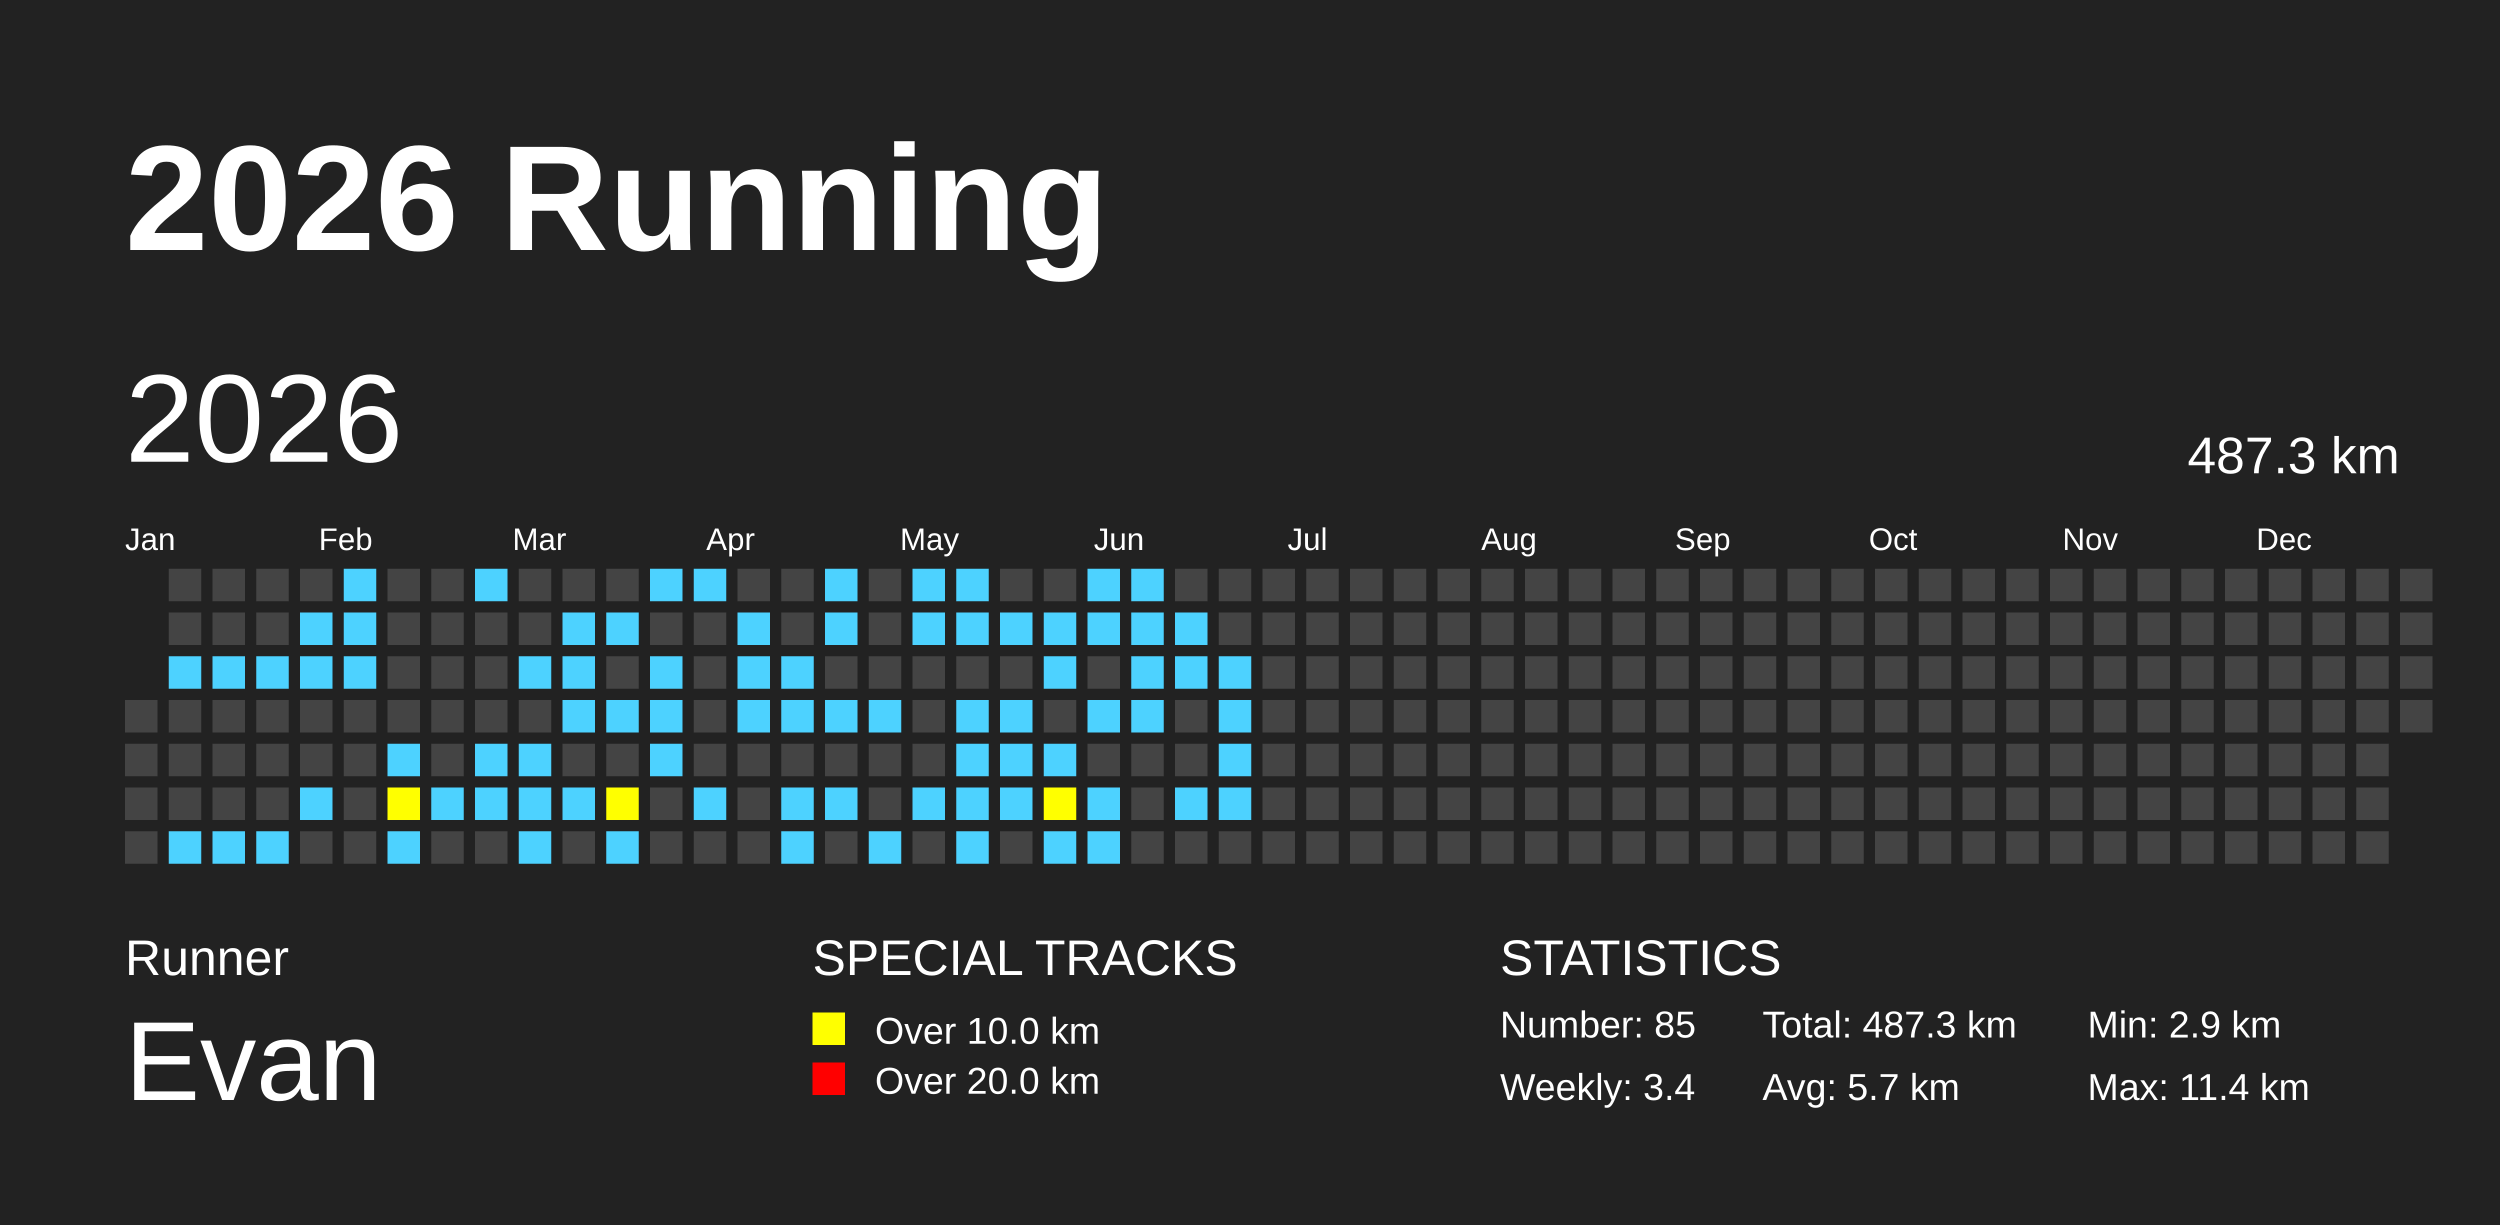
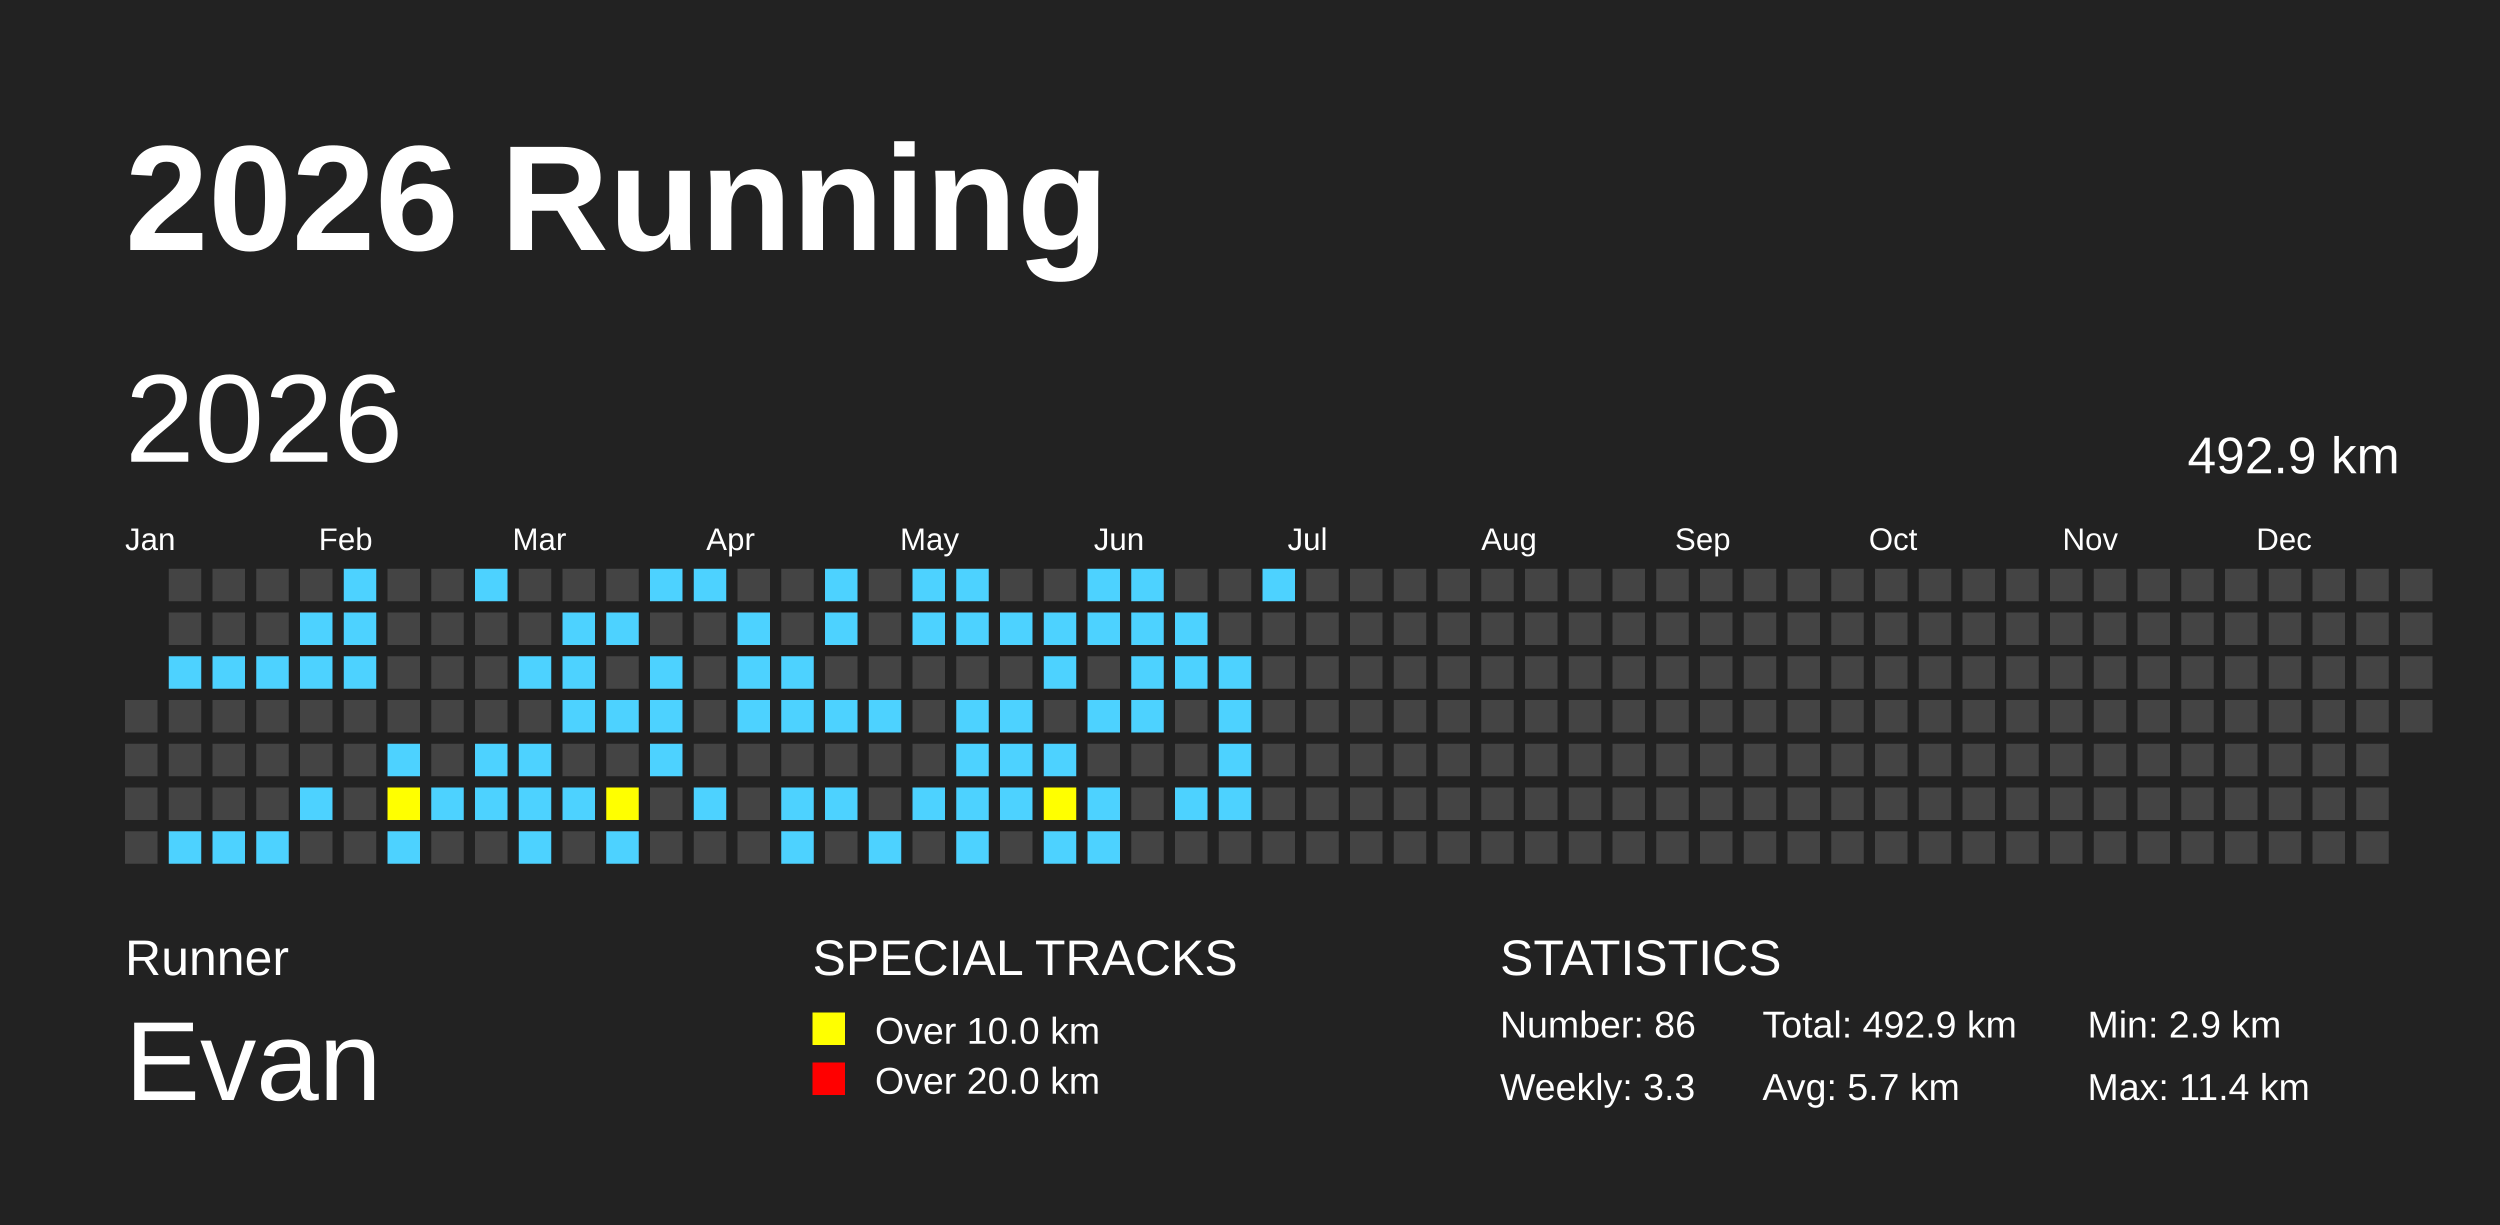
<svg xmlns="http://www.w3.org/2000/svg" baseProfile="full" height="98mm" version="1.1" viewBox="0,0,200,98" width="200mm">
  <defs />
  <rect fill="#222222" height="98" width="200" x="0" y="0" />
  <text fill="#FFFFFF" style="font-size:12px; font-family:Arial; font-weight:bold;" x="10" y="20">2026 Running</text>
  <text fill="#FFFFFF" style="font-size:4px; font-family:Arial" x="10" y="78">Runner</text>
  <text fill="#FFFFFF" style="font-size:9px; font-family:Arial" x="10" y="88">Evan</text>
  <text fill="#FFFFFF" style="font-size:4px; font-family:Arial" x="65" y="78">SPECIAL TRACKS</text>
  <rect fill="yellow" height="2.6" width="2.6" x="65" y="81" />
  <text fill="#FFFFFF" style="font-size:3px; font-family:Arial" x="70" y="83.5">Over 10.0 km</text>
  <rect fill="red" height="2.6" width="2.6" x="65" y="85" />
  <text fill="#FFFFFF" style="font-size:3px; font-family:Arial" x="70" y="87.5">Over 20.0 km</text>
  <text fill="#FFFFFF" style="font-size:4px; font-family:Arial" x="120" y="78">STATISTICS</text>
-   <text fill="#FFFFFF" style="font-size:3px; font-family:Arial" x="120" y="83">Number: 85</text>
-   <text fill="#FFFFFF" style="font-size:3px; font-family:Arial" x="120" y="88">Weekly: 3.4</text>
-   <text fill="#FFFFFF" style="font-size:3px; font-family:Arial" x="141" y="83">Total: 487.3 km</text>
+   <text fill="#FFFFFF" style="font-size:3px; font-family:Arial" x="120" y="83">Number: 86</text>
+   <text fill="#FFFFFF" style="font-size:3px; font-family:Arial" x="120" y="88">Weekly: 3.3</text>
+   <text fill="#FFFFFF" style="font-size:3px; font-family:Arial" x="141" y="83">Total: 492.9 km</text>
  <text fill="#FFFFFF" style="font-size:3px; font-family:Arial" x="141" y="88">Avg: 5.7 km</text>
  <text fill="#FFFFFF" style="font-size:3px; font-family:Arial" x="167" y="83">Min: 2.9 km</text>
  <text fill="#FFFFFF" style="font-size:3px; font-family:Arial" x="167" y="88">Max: 11.4 km</text>
  <text dominant-baseline="hanging" fill="#FFFFFF" style="font-size:10.0px; font-family:Arial;" x="10" y="30">2026</text>
-   <text dominant-baseline="hanging" fill="#FFFFFF" style="font-size:4.125px; font-family:Arial;" x="175" y="35">487.3 km</text>
+   <text dominant-baseline="hanging" fill="#FFFFFF" style="font-size:4.125px; font-family:Arial;" x="175" y="35">492.9 km</text>
  <text fill="#FFFFFF" style="font-size:2.5px; font-family:Arial" x="10.0" y="44">Jan</text>
  <text fill="#FFFFFF" style="font-size:2.5px; font-family:Arial" x="25.5" y="44">Feb</text>
  <text fill="#FFFFFF" style="font-size:2.5px; font-family:Arial" x="41.0" y="44">Mar</text>
  <text fill="#FFFFFF" style="font-size:2.5px; font-family:Arial" x="56.5" y="44">Apr</text>
  <text fill="#FFFFFF" style="font-size:2.5px; font-family:Arial" x="72.0" y="44">May</text>
  <text fill="#FFFFFF" style="font-size:2.5px; font-family:Arial" x="87.5" y="44">Jun</text>
  <text fill="#FFFFFF" style="font-size:2.5px; font-family:Arial" x="103.0" y="44">Jul</text>
  <text fill="#FFFFFF" style="font-size:2.5px; font-family:Arial" x="118.5" y="44">Aug</text>
  <text fill="#FFFFFF" style="font-size:2.5px; font-family:Arial" x="134.0" y="44">Sep</text>
  <text fill="#FFFFFF" style="font-size:2.5px; font-family:Arial" x="149.5" y="44">Oct</text>
  <text fill="#FFFFFF" style="font-size:2.5px; font-family:Arial" x="165.0" y="44">Nov</text>
  <text fill="#FFFFFF" style="font-size:2.5px; font-family:Arial" x="180.5" y="44">Dec</text>
  <rect fill="#444444" height="2.6" width="2.6" x="10.0" y="56.0" />
  <rect fill="#444444" height="2.6" width="2.6" x="10.0" y="59.5" />
  <rect fill="#444444" height="2.6" width="2.6" x="10.0" y="63.0" />
  <rect fill="#444444" height="2.6" width="2.6" x="10.0" y="66.5" />
  <rect fill="#444444" height="2.6" width="2.6" x="13.5" y="45.5" />
  <rect fill="#444444" height="2.6" width="2.6" x="13.5" y="49.0" />
  <rect fill="#4DD2FF" height="2.6" width="2.6" x="13.5" y="52.5" />
  <rect fill="#444444" height="2.6" width="2.6" x="13.5" y="56.0" />
  <rect fill="#444444" height="2.6" width="2.6" x="13.5" y="59.5" />
  <rect fill="#444444" height="2.6" width="2.6" x="13.5" y="63.0" />
  <rect fill="#4DD2FF" height="2.6" width="2.6" x="13.5" y="66.5" />
  <rect fill="#444444" height="2.6" width="2.6" x="17.0" y="45.5" />
  <rect fill="#444444" height="2.6" width="2.6" x="17.0" y="49.0" />
  <rect fill="#4DD2FF" height="2.6" width="2.6" x="17.0" y="52.5" />
  <rect fill="#444444" height="2.6" width="2.6" x="17.0" y="56.0" />
  <rect fill="#444444" height="2.6" width="2.6" x="17.0" y="59.5" />
  <rect fill="#444444" height="2.6" width="2.6" x="17.0" y="63.0" />
  <rect fill="#4DD2FF" height="2.6" width="2.6" x="17.0" y="66.5" />
  <rect fill="#444444" height="2.6" width="2.6" x="20.5" y="45.5" />
  <rect fill="#444444" height="2.6" width="2.6" x="20.5" y="49.0" />
  <rect fill="#4DD2FF" height="2.6" width="2.6" x="20.5" y="52.5" />
  <rect fill="#444444" height="2.6" width="2.6" x="20.5" y="56.0" />
  <rect fill="#444444" height="2.6" width="2.6" x="20.5" y="59.5" />
  <rect fill="#444444" height="2.6" width="2.6" x="20.5" y="63.0" />
  <rect fill="#4DD2FF" height="2.6" width="2.6" x="20.5" y="66.5" />
  <rect fill="#444444" height="2.6" width="2.6" x="24.0" y="45.5" />
  <rect fill="#4DD2FF" height="2.6" width="2.6" x="24.0" y="49.0" />
  <rect fill="#4DD2FF" height="2.6" width="2.6" x="24.0" y="52.5" />
  <rect fill="#444444" height="2.6" width="2.6" x="24.0" y="56.0" />
  <rect fill="#444444" height="2.6" width="2.6" x="24.0" y="59.5" />
  <rect fill="#4DD2FF" height="2.6" width="2.6" x="24.0" y="63.0" />
  <rect fill="#444444" height="2.6" width="2.6" x="24.0" y="66.5" />
  <rect fill="#4DD2FF" height="2.6" width="2.6" x="27.5" y="45.5" />
  <rect fill="#4DD2FF" height="2.6" width="2.6" x="27.5" y="49.0" />
  <rect fill="#4DD2FF" height="2.6" width="2.6" x="27.5" y="52.5" />
  <rect fill="#444444" height="2.6" width="2.6" x="27.5" y="56.0" />
  <rect fill="#444444" height="2.6" width="2.6" x="27.5" y="59.5" />
  <rect fill="#444444" height="2.6" width="2.6" x="27.5" y="63.0" />
  <rect fill="#444444" height="2.6" width="2.6" x="27.5" y="66.5" />
  <rect fill="#444444" height="2.6" width="2.6" x="31.0" y="45.5" />
  <rect fill="#444444" height="2.6" width="2.6" x="31.0" y="49.0" />
  <rect fill="#444444" height="2.6" width="2.6" x="31.0" y="52.5" />
  <rect fill="#444444" height="2.6" width="2.6" x="31.0" y="56.0" />
  <rect fill="#4DD2FF" height="2.6" width="2.6" x="31.0" y="59.5" />
  <rect fill="yellow" height="2.6" width="2.6" x="31.0" y="63.0" />
  <rect fill="#4DD2FF" height="2.6" width="2.6" x="31.0" y="66.5" />
  <rect fill="#444444" height="2.6" width="2.6" x="34.5" y="45.5" />
  <rect fill="#444444" height="2.6" width="2.6" x="34.5" y="49.0" />
  <rect fill="#444444" height="2.6" width="2.6" x="34.5" y="52.5" />
  <rect fill="#444444" height="2.6" width="2.6" x="34.5" y="56.0" />
  <rect fill="#444444" height="2.6" width="2.6" x="34.5" y="59.5" />
  <rect fill="#4DD2FF" height="2.6" width="2.6" x="34.5" y="63.0" />
  <rect fill="#444444" height="2.6" width="2.6" x="34.5" y="66.5" />
  <rect fill="#4DD2FF" height="2.6" width="2.6" x="38.0" y="45.5" />
  <rect fill="#444444" height="2.6" width="2.6" x="38.0" y="49.0" />
  <rect fill="#444444" height="2.6" width="2.6" x="38.0" y="52.5" />
  <rect fill="#444444" height="2.6" width="2.6" x="38.0" y="56.0" />
  <rect fill="#4DD2FF" height="2.6" width="2.6" x="38.0" y="59.5" />
  <rect fill="#4DD2FF" height="2.6" width="2.6" x="38.0" y="63.0" />
  <rect fill="#444444" height="2.6" width="2.6" x="38.0" y="66.5" />
  <rect fill="#444444" height="2.6" width="2.6" x="41.5" y="45.5" />
  <rect fill="#444444" height="2.6" width="2.6" x="41.5" y="49.0" />
  <rect fill="#4DD2FF" height="2.6" width="2.6" x="41.5" y="52.5" />
  <rect fill="#444444" height="2.6" width="2.6" x="41.5" y="56.0" />
  <rect fill="#4DD2FF" height="2.6" width="2.6" x="41.5" y="59.5" />
  <rect fill="#4DD2FF" height="2.6" width="2.6" x="41.5" y="63.0" />
  <rect fill="#4DD2FF" height="2.6" width="2.6" x="41.5" y="66.5" />
  <rect fill="#444444" height="2.6" width="2.6" x="45.0" y="45.5" />
  <rect fill="#4DD2FF" height="2.6" width="2.6" x="45.0" y="49.0" />
  <rect fill="#4DD2FF" height="2.6" width="2.6" x="45.0" y="52.5" />
  <rect fill="#4DD2FF" height="2.6" width="2.6" x="45.0" y="56.0" />
  <rect fill="#444444" height="2.6" width="2.6" x="45.0" y="59.5" />
  <rect fill="#4DD2FF" height="2.6" width="2.6" x="45.0" y="63.0" />
  <rect fill="#444444" height="2.6" width="2.6" x="45.0" y="66.5" />
  <rect fill="#444444" height="2.6" width="2.6" x="48.5" y="45.5" />
  <rect fill="#4DD2FF" height="2.6" width="2.6" x="48.5" y="49.0" />
  <rect fill="#444444" height="2.6" width="2.6" x="48.5" y="52.5" />
  <rect fill="#4DD2FF" height="2.6" width="2.6" x="48.5" y="56.0" />
  <rect fill="#444444" height="2.6" width="2.6" x="48.5" y="59.5" />
  <rect fill="yellow" height="2.6" width="2.6" x="48.5" y="63.0" />
  <rect fill="#4DD2FF" height="2.6" width="2.6" x="48.5" y="66.5" />
  <rect fill="#4DD2FF" height="2.6" width="2.6" x="52.0" y="45.5" />
  <rect fill="#444444" height="2.6" width="2.6" x="52.0" y="49.0" />
  <rect fill="#4DD2FF" height="2.6" width="2.6" x="52.0" y="52.5" />
  <rect fill="#4DD2FF" height="2.6" width="2.6" x="52.0" y="56.0" />
  <rect fill="#4DD2FF" height="2.6" width="2.6" x="52.0" y="59.5" />
  <rect fill="#444444" height="2.6" width="2.6" x="52.0" y="63.0" />
  <rect fill="#444444" height="2.6" width="2.6" x="52.0" y="66.5" />
  <rect fill="#4DD2FF" height="2.6" width="2.6" x="55.5" y="45.5" />
  <rect fill="#444444" height="2.6" width="2.6" x="55.5" y="49.0" />
  <rect fill="#444444" height="2.6" width="2.6" x="55.5" y="52.5" />
  <rect fill="#444444" height="2.6" width="2.6" x="55.5" y="56.0" />
  <rect fill="#444444" height="2.6" width="2.6" x="55.5" y="59.5" />
  <rect fill="#4DD2FF" height="2.6" width="2.6" x="55.5" y="63.0" />
  <rect fill="#444444" height="2.6" width="2.6" x="55.5" y="66.5" />
  <rect fill="#444444" height="2.6" width="2.6" x="59.0" y="45.5" />
  <rect fill="#4DD2FF" height="2.6" width="2.6" x="59.0" y="49.0" />
  <rect fill="#4DD2FF" height="2.6" width="2.6" x="59.0" y="52.5" />
  <rect fill="#4DD2FF" height="2.6" width="2.6" x="59.0" y="56.0" />
  <rect fill="#444444" height="2.6" width="2.6" x="59.0" y="59.5" />
  <rect fill="#444444" height="2.6" width="2.6" x="59.0" y="63.0" />
  <rect fill="#444444" height="2.6" width="2.6" x="59.0" y="66.5" />
  <rect fill="#444444" height="2.6" width="2.6" x="62.5" y="45.5" />
  <rect fill="#444444" height="2.6" width="2.6" x="62.5" y="49.0" />
  <rect fill="#4DD2FF" height="2.6" width="2.6" x="62.5" y="52.5" />
  <rect fill="#4DD2FF" height="2.6" width="2.6" x="62.5" y="56.0" />
  <rect fill="#444444" height="2.6" width="2.6" x="62.5" y="59.5" />
  <rect fill="#4DD2FF" height="2.6" width="2.6" x="62.5" y="63.0" />
  <rect fill="#4DD2FF" height="2.6" width="2.6" x="62.5" y="66.5" />
  <rect fill="#4DD2FF" height="2.6" width="2.6" x="66.0" y="45.5" />
  <rect fill="#4DD2FF" height="2.6" width="2.6" x="66.0" y="49.0" />
  <rect fill="#444444" height="2.6" width="2.6" x="66.0" y="52.5" />
  <rect fill="#4DD2FF" height="2.6" width="2.6" x="66.0" y="56.0" />
  <rect fill="#444444" height="2.6" width="2.6" x="66.0" y="59.5" />
  <rect fill="#4DD2FF" height="2.6" width="2.6" x="66.0" y="63.0" />
  <rect fill="#444444" height="2.6" width="2.6" x="66.0" y="66.5" />
  <rect fill="#444444" height="2.6" width="2.6" x="69.5" y="45.5" />
  <rect fill="#444444" height="2.6" width="2.6" x="69.5" y="49.0" />
  <rect fill="#444444" height="2.6" width="2.6" x="69.5" y="52.5" />
  <rect fill="#4DD2FF" height="2.6" width="2.6" x="69.5" y="56.0" />
  <rect fill="#444444" height="2.6" width="2.6" x="69.5" y="59.5" />
  <rect fill="#444444" height="2.6" width="2.6" x="69.5" y="63.0" />
  <rect fill="#4DD2FF" height="2.6" width="2.6" x="69.5" y="66.5" />
  <rect fill="#4DD2FF" height="2.6" width="2.6" x="73.0" y="45.5" />
  <rect fill="#4DD2FF" height="2.6" width="2.6" x="73.0" y="49.0" />
  <rect fill="#444444" height="2.6" width="2.6" x="73.0" y="52.5" />
  <rect fill="#444444" height="2.6" width="2.6" x="73.0" y="56.0" />
  <rect fill="#444444" height="2.6" width="2.6" x="73.0" y="59.5" />
  <rect fill="#4DD2FF" height="2.6" width="2.6" x="73.0" y="63.0" />
  <rect fill="#444444" height="2.6" width="2.6" x="73.0" y="66.5" />
  <rect fill="#4DD2FF" height="2.6" width="2.6" x="76.5" y="45.5" />
  <rect fill="#4DD2FF" height="2.6" width="2.6" x="76.5" y="49.0" />
  <rect fill="#444444" height="2.6" width="2.6" x="76.5" y="52.5" />
  <rect fill="#4DD2FF" height="2.6" width="2.6" x="76.5" y="56.0" />
  <rect fill="#4DD2FF" height="2.6" width="2.6" x="76.5" y="59.5" />
  <rect fill="#4DD2FF" height="2.6" width="2.6" x="76.5" y="63.0" />
  <rect fill="#4DD2FF" height="2.6" width="2.6" x="76.5" y="66.5" />
  <rect fill="#444444" height="2.6" width="2.6" x="80.0" y="45.5" />
  <rect fill="#4DD2FF" height="2.6" width="2.6" x="80.0" y="49.0" />
  <rect fill="#444444" height="2.6" width="2.6" x="80.0" y="52.5" />
  <rect fill="#4DD2FF" height="2.6" width="2.6" x="80.0" y="56.0" />
  <rect fill="#4DD2FF" height="2.6" width="2.6" x="80.0" y="59.5" />
  <rect fill="#4DD2FF" height="2.6" width="2.6" x="80.0" y="63.0" />
  <rect fill="#444444" height="2.6" width="2.6" x="80.0" y="66.5" />
  <rect fill="#444444" height="2.6" width="2.6" x="83.5" y="45.5" />
  <rect fill="#4DD2FF" height="2.6" width="2.6" x="83.5" y="49.0" />
  <rect fill="#4DD2FF" height="2.6" width="2.6" x="83.5" y="52.5" />
  <rect fill="#444444" height="2.6" width="2.6" x="83.5" y="56.0" />
  <rect fill="#4DD2FF" height="2.6" width="2.6" x="83.5" y="59.5" />
  <rect fill="yellow" height="2.6" width="2.6" x="83.5" y="63.0" />
  <rect fill="#4DD2FF" height="2.6" width="2.6" x="83.5" y="66.5" />
  <rect fill="#4DD2FF" height="2.6" width="2.6" x="87.0" y="45.5" />
  <rect fill="#4DD2FF" height="2.6" width="2.6" x="87.0" y="49.0" />
  <rect fill="#444444" height="2.6" width="2.6" x="87.0" y="52.5" />
  <rect fill="#4DD2FF" height="2.6" width="2.6" x="87.0" y="56.0" />
  <rect fill="#444444" height="2.6" width="2.6" x="87.0" y="59.5" />
  <rect fill="#4DD2FF" height="2.6" width="2.6" x="87.0" y="63.0" />
  <rect fill="#4DD2FF" height="2.6" width="2.6" x="87.0" y="66.5" />
  <rect fill="#4DD2FF" height="2.6" width="2.6" x="90.5" y="45.5" />
  <rect fill="#4DD2FF" height="2.6" width="2.6" x="90.5" y="49.0" />
  <rect fill="#4DD2FF" height="2.6" width="2.6" x="90.5" y="52.5" />
  <rect fill="#4DD2FF" height="2.6" width="2.6" x="90.5" y="56.0" />
  <rect fill="#444444" height="2.6" width="2.6" x="90.5" y="59.5" />
  <rect fill="#444444" height="2.6" width="2.6" x="90.5" y="63.0" />
  <rect fill="#444444" height="2.6" width="2.6" x="90.5" y="66.5" />
  <rect fill="#444444" height="2.6" width="2.6" x="94.0" y="45.5" />
  <rect fill="#4DD2FF" height="2.6" width="2.6" x="94.0" y="49.0" />
  <rect fill="#4DD2FF" height="2.6" width="2.6" x="94.0" y="52.5" />
  <rect fill="#444444" height="2.6" width="2.6" x="94.0" y="56.0" />
  <rect fill="#444444" height="2.6" width="2.6" x="94.0" y="59.5" />
  <rect fill="#4DD2FF" height="2.6" width="2.6" x="94.0" y="63.0" />
  <rect fill="#444444" height="2.6" width="2.6" x="94.0" y="66.5" />
  <rect fill="#444444" height="2.6" width="2.6" x="97.5" y="45.5" />
  <rect fill="#444444" height="2.6" width="2.6" x="97.5" y="49.0" />
  <rect fill="#4DD2FF" height="2.6" width="2.6" x="97.5" y="52.5" />
  <rect fill="#4DD2FF" height="2.6" width="2.6" x="97.5" y="56.0" />
  <rect fill="#4DD2FF" height="2.6" width="2.6" x="97.5" y="59.5" />
  <rect fill="#4DD2FF" height="2.6" width="2.6" x="97.5" y="63.0" />
  <rect fill="#444444" height="2.6" width="2.6" x="97.5" y="66.5" />
-   <rect fill="#444444" height="2.6" width="2.6" x="101.0" y="45.5" />
+   <rect fill="#4DD2FF" height="2.6" width="2.6" x="101.0" y="45.5" />
  <rect fill="#444444" height="2.6" width="2.6" x="101.0" y="49.0" />
  <rect fill="#444444" height="2.6" width="2.6" x="101.0" y="52.5" />
  <rect fill="#444444" height="2.6" width="2.6" x="101.0" y="56.0" />
  <rect fill="#444444" height="2.6" width="2.6" x="101.0" y="59.5" />
  <rect fill="#444444" height="2.6" width="2.6" x="101.0" y="63.0" />
  <rect fill="#444444" height="2.6" width="2.6" x="101.0" y="66.5" />
  <rect fill="#444444" height="2.6" width="2.6" x="104.5" y="45.5" />
  <rect fill="#444444" height="2.6" width="2.6" x="104.5" y="49.0" />
  <rect fill="#444444" height="2.6" width="2.6" x="104.5" y="52.5" />
  <rect fill="#444444" height="2.6" width="2.6" x="104.5" y="56.0" />
  <rect fill="#444444" height="2.6" width="2.6" x="104.5" y="59.5" />
  <rect fill="#444444" height="2.6" width="2.6" x="104.5" y="63.0" />
  <rect fill="#444444" height="2.6" width="2.6" x="104.5" y="66.5" />
  <rect fill="#444444" height="2.6" width="2.6" x="108.0" y="45.5" />
  <rect fill="#444444" height="2.6" width="2.6" x="108.0" y="49.0" />
  <rect fill="#444444" height="2.6" width="2.6" x="108.0" y="52.5" />
  <rect fill="#444444" height="2.6" width="2.6" x="108.0" y="56.0" />
  <rect fill="#444444" height="2.6" width="2.6" x="108.0" y="59.5" />
  <rect fill="#444444" height="2.6" width="2.6" x="108.0" y="63.0" />
  <rect fill="#444444" height="2.6" width="2.6" x="108.0" y="66.5" />
  <rect fill="#444444" height="2.6" width="2.6" x="111.5" y="45.5" />
  <rect fill="#444444" height="2.6" width="2.6" x="111.5" y="49.0" />
  <rect fill="#444444" height="2.6" width="2.6" x="111.5" y="52.5" />
  <rect fill="#444444" height="2.6" width="2.6" x="111.5" y="56.0" />
  <rect fill="#444444" height="2.6" width="2.6" x="111.5" y="59.5" />
  <rect fill="#444444" height="2.6" width="2.6" x="111.5" y="63.0" />
  <rect fill="#444444" height="2.6" width="2.6" x="111.5" y="66.5" />
  <rect fill="#444444" height="2.6" width="2.6" x="115.0" y="45.5" />
  <rect fill="#444444" height="2.6" width="2.6" x="115.0" y="49.0" />
  <rect fill="#444444" height="2.6" width="2.6" x="115.0" y="52.5" />
  <rect fill="#444444" height="2.6" width="2.6" x="115.0" y="56.0" />
  <rect fill="#444444" height="2.6" width="2.6" x="115.0" y="59.5" />
  <rect fill="#444444" height="2.6" width="2.6" x="115.0" y="63.0" />
  <rect fill="#444444" height="2.6" width="2.6" x="115.0" y="66.5" />
  <rect fill="#444444" height="2.6" width="2.6" x="118.5" y="45.5" />
  <rect fill="#444444" height="2.6" width="2.6" x="118.5" y="49.0" />
  <rect fill="#444444" height="2.6" width="2.6" x="118.5" y="52.5" />
  <rect fill="#444444" height="2.6" width="2.6" x="118.5" y="56.0" />
  <rect fill="#444444" height="2.6" width="2.6" x="118.5" y="59.5" />
  <rect fill="#444444" height="2.6" width="2.6" x="118.5" y="63.0" />
  <rect fill="#444444" height="2.6" width="2.6" x="118.5" y="66.5" />
  <rect fill="#444444" height="2.6" width="2.6" x="122.0" y="45.5" />
  <rect fill="#444444" height="2.6" width="2.6" x="122.0" y="49.0" />
  <rect fill="#444444" height="2.6" width="2.6" x="122.0" y="52.5" />
  <rect fill="#444444" height="2.6" width="2.6" x="122.0" y="56.0" />
  <rect fill="#444444" height="2.6" width="2.6" x="122.0" y="59.5" />
  <rect fill="#444444" height="2.6" width="2.6" x="122.0" y="63.0" />
  <rect fill="#444444" height="2.6" width="2.6" x="122.0" y="66.5" />
  <rect fill="#444444" height="2.6" width="2.6" x="125.5" y="45.5" />
  <rect fill="#444444" height="2.6" width="2.6" x="125.5" y="49.0" />
  <rect fill="#444444" height="2.6" width="2.6" x="125.5" y="52.5" />
  <rect fill="#444444" height="2.6" width="2.6" x="125.5" y="56.0" />
  <rect fill="#444444" height="2.6" width="2.6" x="125.5" y="59.5" />
  <rect fill="#444444" height="2.6" width="2.6" x="125.5" y="63.0" />
  <rect fill="#444444" height="2.6" width="2.6" x="125.5" y="66.5" />
  <rect fill="#444444" height="2.6" width="2.6" x="129.0" y="45.5" />
  <rect fill="#444444" height="2.6" width="2.6" x="129.0" y="49.0" />
  <rect fill="#444444" height="2.6" width="2.6" x="129.0" y="52.5" />
  <rect fill="#444444" height="2.6" width="2.6" x="129.0" y="56.0" />
  <rect fill="#444444" height="2.6" width="2.6" x="129.0" y="59.5" />
  <rect fill="#444444" height="2.6" width="2.6" x="129.0" y="63.0" />
  <rect fill="#444444" height="2.6" width="2.6" x="129.0" y="66.5" />
  <rect fill="#444444" height="2.6" width="2.6" x="132.5" y="45.5" />
  <rect fill="#444444" height="2.6" width="2.6" x="132.5" y="49.0" />
  <rect fill="#444444" height="2.6" width="2.6" x="132.5" y="52.5" />
  <rect fill="#444444" height="2.6" width="2.6" x="132.5" y="56.0" />
  <rect fill="#444444" height="2.6" width="2.6" x="132.5" y="59.5" />
  <rect fill="#444444" height="2.6" width="2.6" x="132.5" y="63.0" />
  <rect fill="#444444" height="2.6" width="2.6" x="132.5" y="66.5" />
  <rect fill="#444444" height="2.6" width="2.6" x="136.0" y="45.5" />
  <rect fill="#444444" height="2.6" width="2.6" x="136.0" y="49.0" />
  <rect fill="#444444" height="2.6" width="2.6" x="136.0" y="52.5" />
  <rect fill="#444444" height="2.6" width="2.6" x="136.0" y="56.0" />
  <rect fill="#444444" height="2.6" width="2.6" x="136.0" y="59.5" />
  <rect fill="#444444" height="2.6" width="2.6" x="136.0" y="63.0" />
  <rect fill="#444444" height="2.6" width="2.6" x="136.0" y="66.5" />
  <rect fill="#444444" height="2.6" width="2.6" x="139.5" y="45.5" />
  <rect fill="#444444" height="2.6" width="2.6" x="139.5" y="49.0" />
  <rect fill="#444444" height="2.6" width="2.6" x="139.5" y="52.5" />
  <rect fill="#444444" height="2.6" width="2.6" x="139.5" y="56.0" />
  <rect fill="#444444" height="2.6" width="2.6" x="139.5" y="59.5" />
  <rect fill="#444444" height="2.6" width="2.6" x="139.5" y="63.0" />
  <rect fill="#444444" height="2.6" width="2.6" x="139.5" y="66.5" />
  <rect fill="#444444" height="2.6" width="2.6" x="143.0" y="45.5" />
  <rect fill="#444444" height="2.6" width="2.6" x="143.0" y="49.0" />
  <rect fill="#444444" height="2.6" width="2.6" x="143.0" y="52.5" />
  <rect fill="#444444" height="2.6" width="2.6" x="143.0" y="56.0" />
  <rect fill="#444444" height="2.6" width="2.6" x="143.0" y="59.5" />
  <rect fill="#444444" height="2.6" width="2.6" x="143.0" y="63.0" />
  <rect fill="#444444" height="2.6" width="2.6" x="143.0" y="66.5" />
  <rect fill="#444444" height="2.6" width="2.6" x="146.5" y="45.5" />
  <rect fill="#444444" height="2.6" width="2.6" x="146.5" y="49.0" />
  <rect fill="#444444" height="2.6" width="2.6" x="146.5" y="52.5" />
  <rect fill="#444444" height="2.6" width="2.6" x="146.5" y="56.0" />
  <rect fill="#444444" height="2.6" width="2.6" x="146.5" y="59.5" />
  <rect fill="#444444" height="2.6" width="2.6" x="146.5" y="63.0" />
  <rect fill="#444444" height="2.6" width="2.6" x="146.5" y="66.5" />
  <rect fill="#444444" height="2.6" width="2.6" x="150.0" y="45.5" />
  <rect fill="#444444" height="2.6" width="2.6" x="150.0" y="49.0" />
  <rect fill="#444444" height="2.6" width="2.6" x="150.0" y="52.5" />
  <rect fill="#444444" height="2.6" width="2.6" x="150.0" y="56.0" />
  <rect fill="#444444" height="2.6" width="2.6" x="150.0" y="59.5" />
  <rect fill="#444444" height="2.6" width="2.6" x="150.0" y="63.0" />
  <rect fill="#444444" height="2.6" width="2.6" x="150.0" y="66.5" />
  <rect fill="#444444" height="2.6" width="2.6" x="153.5" y="45.5" />
  <rect fill="#444444" height="2.6" width="2.6" x="153.5" y="49.0" />
  <rect fill="#444444" height="2.6" width="2.6" x="153.5" y="52.5" />
  <rect fill="#444444" height="2.6" width="2.6" x="153.5" y="56.0" />
  <rect fill="#444444" height="2.6" width="2.6" x="153.5" y="59.5" />
  <rect fill="#444444" height="2.6" width="2.6" x="153.5" y="63.0" />
  <rect fill="#444444" height="2.6" width="2.6" x="153.5" y="66.5" />
  <rect fill="#444444" height="2.6" width="2.6" x="157.0" y="45.5" />
  <rect fill="#444444" height="2.6" width="2.6" x="157.0" y="49.0" />
  <rect fill="#444444" height="2.6" width="2.6" x="157.0" y="52.5" />
  <rect fill="#444444" height="2.6" width="2.6" x="157.0" y="56.0" />
  <rect fill="#444444" height="2.6" width="2.6" x="157.0" y="59.5" />
  <rect fill="#444444" height="2.6" width="2.6" x="157.0" y="63.0" />
  <rect fill="#444444" height="2.6" width="2.6" x="157.0" y="66.5" />
  <rect fill="#444444" height="2.6" width="2.6" x="160.5" y="45.5" />
  <rect fill="#444444" height="2.6" width="2.6" x="160.5" y="49.0" />
  <rect fill="#444444" height="2.6" width="2.6" x="160.5" y="52.5" />
  <rect fill="#444444" height="2.6" width="2.6" x="160.5" y="56.0" />
  <rect fill="#444444" height="2.6" width="2.6" x="160.5" y="59.5" />
  <rect fill="#444444" height="2.6" width="2.6" x="160.5" y="63.0" />
  <rect fill="#444444" height="2.6" width="2.6" x="160.5" y="66.5" />
  <rect fill="#444444" height="2.6" width="2.6" x="164.0" y="45.5" />
  <rect fill="#444444" height="2.6" width="2.6" x="164.0" y="49.0" />
  <rect fill="#444444" height="2.6" width="2.6" x="164.0" y="52.5" />
  <rect fill="#444444" height="2.6" width="2.6" x="164.0" y="56.0" />
  <rect fill="#444444" height="2.6" width="2.6" x="164.0" y="59.5" />
  <rect fill="#444444" height="2.6" width="2.6" x="164.0" y="63.0" />
  <rect fill="#444444" height="2.6" width="2.6" x="164.0" y="66.5" />
  <rect fill="#444444" height="2.6" width="2.6" x="167.5" y="45.5" />
  <rect fill="#444444" height="2.6" width="2.6" x="167.5" y="49.0" />
  <rect fill="#444444" height="2.6" width="2.6" x="167.5" y="52.5" />
  <rect fill="#444444" height="2.6" width="2.6" x="167.5" y="56.0" />
  <rect fill="#444444" height="2.6" width="2.6" x="167.5" y="59.5" />
  <rect fill="#444444" height="2.6" width="2.6" x="167.5" y="63.0" />
  <rect fill="#444444" height="2.6" width="2.6" x="167.5" y="66.5" />
  <rect fill="#444444" height="2.6" width="2.6" x="171.0" y="45.5" />
  <rect fill="#444444" height="2.6" width="2.6" x="171.0" y="49.0" />
  <rect fill="#444444" height="2.6" width="2.6" x="171.0" y="52.5" />
  <rect fill="#444444" height="2.6" width="2.6" x="171.0" y="56.0" />
  <rect fill="#444444" height="2.6" width="2.6" x="171.0" y="59.5" />
  <rect fill="#444444" height="2.6" width="2.6" x="171.0" y="63.0" />
  <rect fill="#444444" height="2.6" width="2.6" x="171.0" y="66.5" />
  <rect fill="#444444" height="2.6" width="2.6" x="174.5" y="45.5" />
  <rect fill="#444444" height="2.6" width="2.6" x="174.5" y="49.0" />
  <rect fill="#444444" height="2.6" width="2.6" x="174.5" y="52.5" />
  <rect fill="#444444" height="2.6" width="2.6" x="174.5" y="56.0" />
  <rect fill="#444444" height="2.6" width="2.6" x="174.5" y="59.5" />
  <rect fill="#444444" height="2.6" width="2.6" x="174.5" y="63.0" />
  <rect fill="#444444" height="2.6" width="2.6" x="174.5" y="66.5" />
  <rect fill="#444444" height="2.6" width="2.6" x="178.0" y="45.5" />
  <rect fill="#444444" height="2.6" width="2.6" x="178.0" y="49.0" />
  <rect fill="#444444" height="2.6" width="2.6" x="178.0" y="52.5" />
  <rect fill="#444444" height="2.6" width="2.6" x="178.0" y="56.0" />
  <rect fill="#444444" height="2.6" width="2.6" x="178.0" y="59.5" />
  <rect fill="#444444" height="2.6" width="2.6" x="178.0" y="63.0" />
  <rect fill="#444444" height="2.6" width="2.6" x="178.0" y="66.5" />
  <rect fill="#444444" height="2.6" width="2.6" x="181.5" y="45.5" />
  <rect fill="#444444" height="2.6" width="2.6" x="181.5" y="49.0" />
  <rect fill="#444444" height="2.6" width="2.6" x="181.5" y="52.5" />
  <rect fill="#444444" height="2.6" width="2.6" x="181.5" y="56.0" />
  <rect fill="#444444" height="2.6" width="2.6" x="181.5" y="59.5" />
  <rect fill="#444444" height="2.6" width="2.6" x="181.5" y="63.0" />
  <rect fill="#444444" height="2.6" width="2.6" x="181.5" y="66.5" />
  <rect fill="#444444" height="2.6" width="2.6" x="185.0" y="45.5" />
  <rect fill="#444444" height="2.6" width="2.6" x="185.0" y="49.0" />
  <rect fill="#444444" height="2.6" width="2.6" x="185.0" y="52.5" />
  <rect fill="#444444" height="2.6" width="2.6" x="185.0" y="56.0" />
  <rect fill="#444444" height="2.6" width="2.6" x="185.0" y="59.5" />
  <rect fill="#444444" height="2.6" width="2.6" x="185.0" y="63.0" />
  <rect fill="#444444" height="2.6" width="2.6" x="185.0" y="66.5" />
  <rect fill="#444444" height="2.6" width="2.6" x="188.5" y="45.5" />
  <rect fill="#444444" height="2.6" width="2.6" x="188.5" y="49.0" />
  <rect fill="#444444" height="2.6" width="2.6" x="188.5" y="52.5" />
  <rect fill="#444444" height="2.6" width="2.6" x="188.5" y="56.0" />
  <rect fill="#444444" height="2.6" width="2.6" x="188.5" y="59.5" />
  <rect fill="#444444" height="2.6" width="2.6" x="188.5" y="63.0" />
  <rect fill="#444444" height="2.6" width="2.6" x="188.5" y="66.5" />
  <rect fill="#444444" height="2.6" width="2.6" x="192.0" y="45.5" />
  <rect fill="#444444" height="2.6" width="2.6" x="192.0" y="49.0" />
  <rect fill="#444444" height="2.6" width="2.6" x="192.0" y="52.5" />
  <rect fill="#444444" height="2.6" width="2.6" x="192.0" y="56.0" />
</svg>
